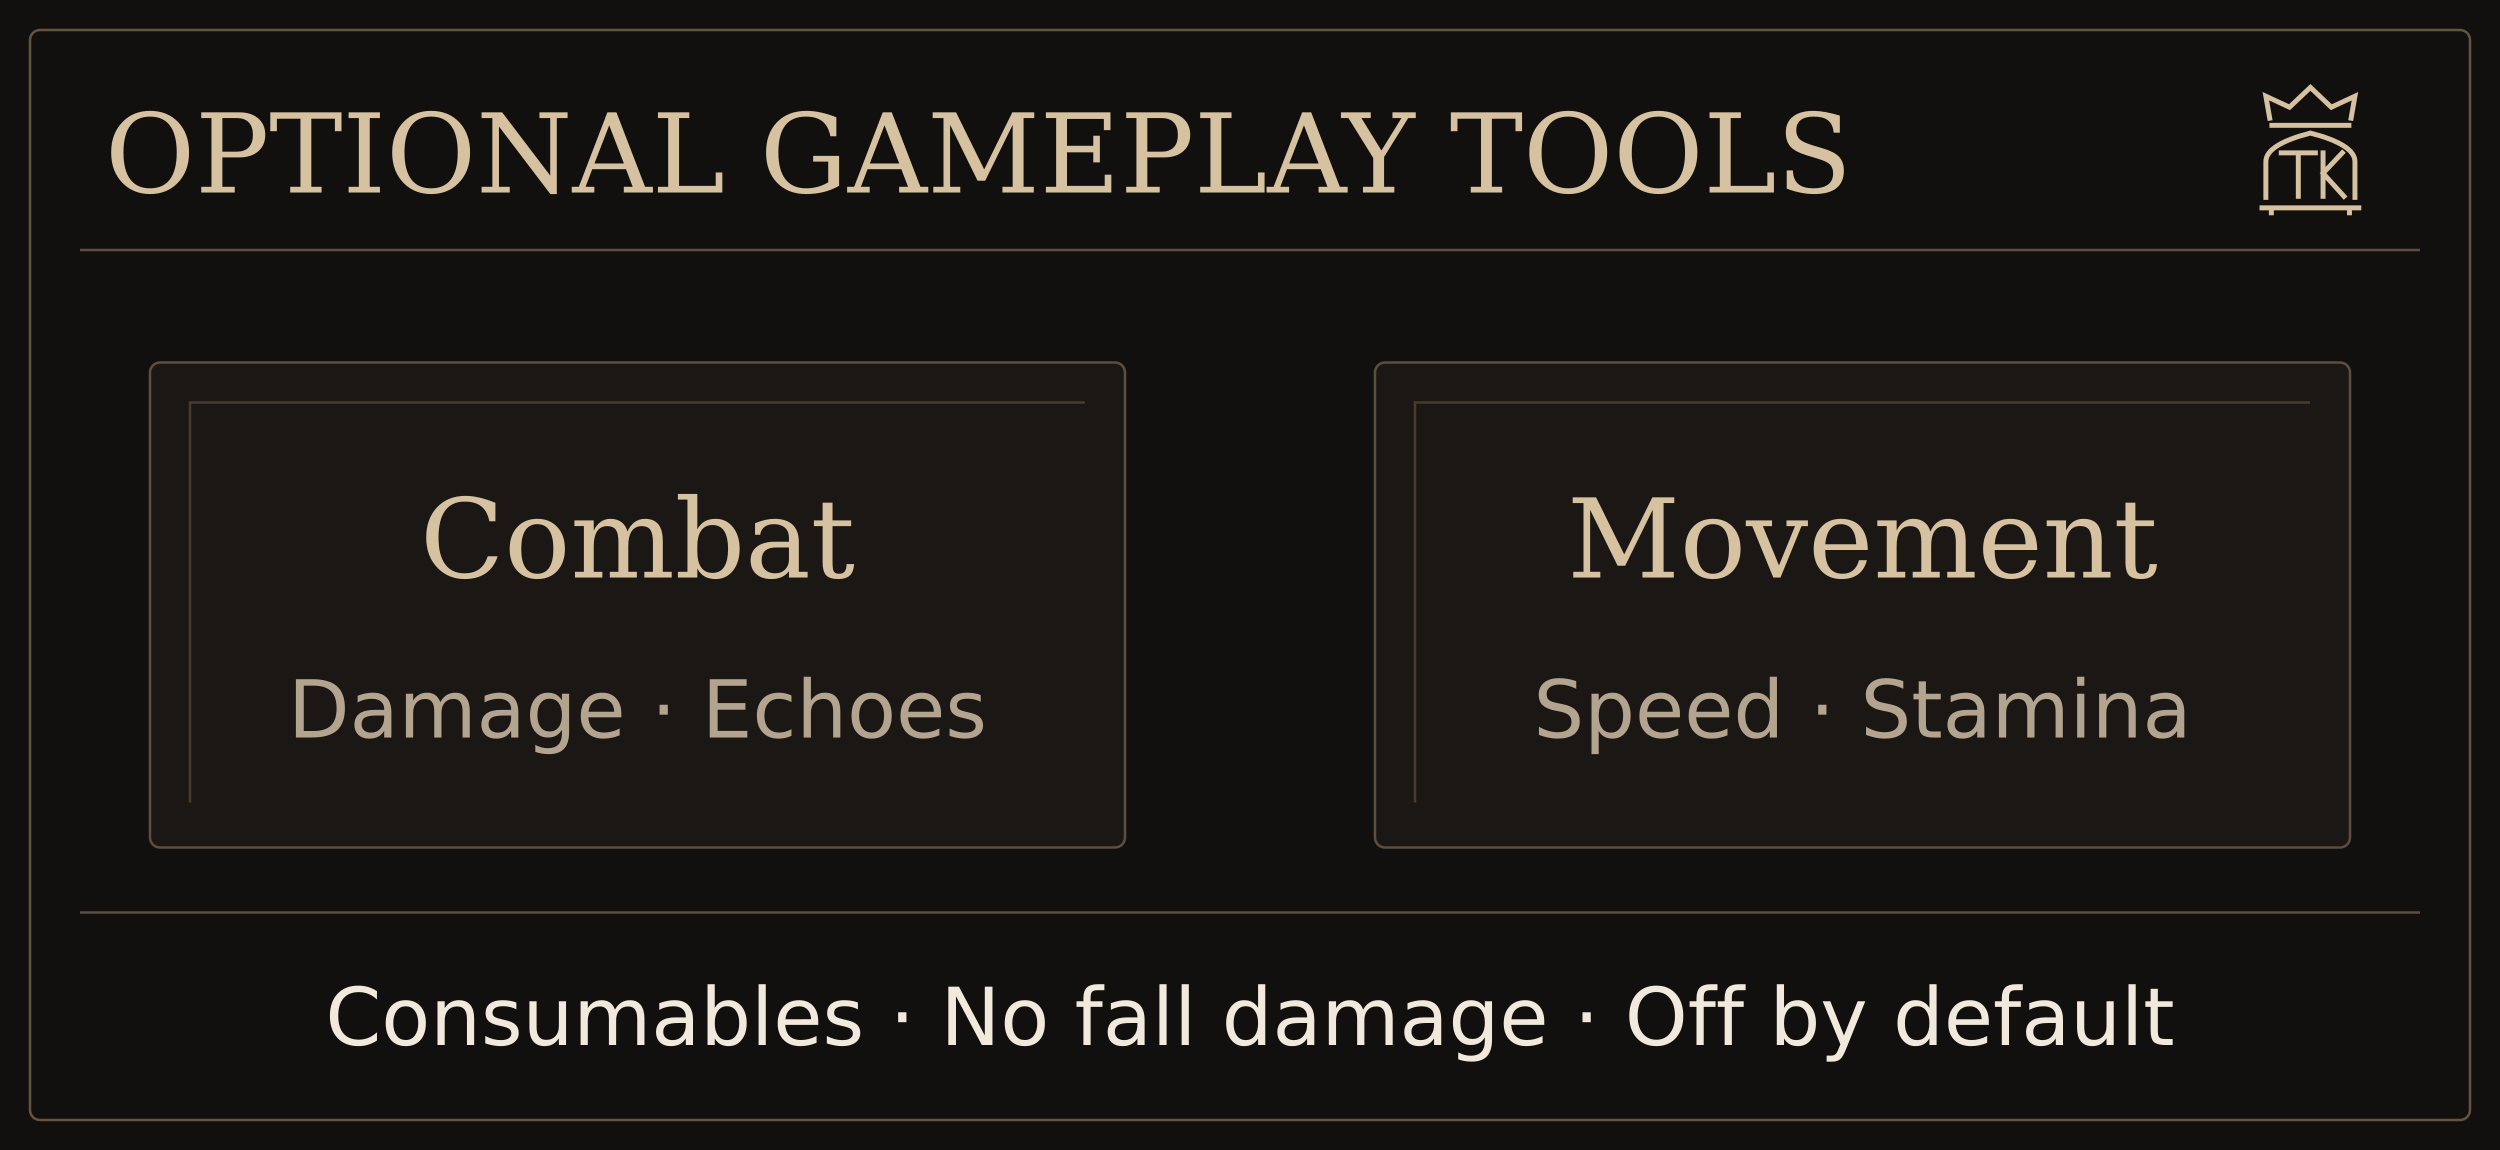
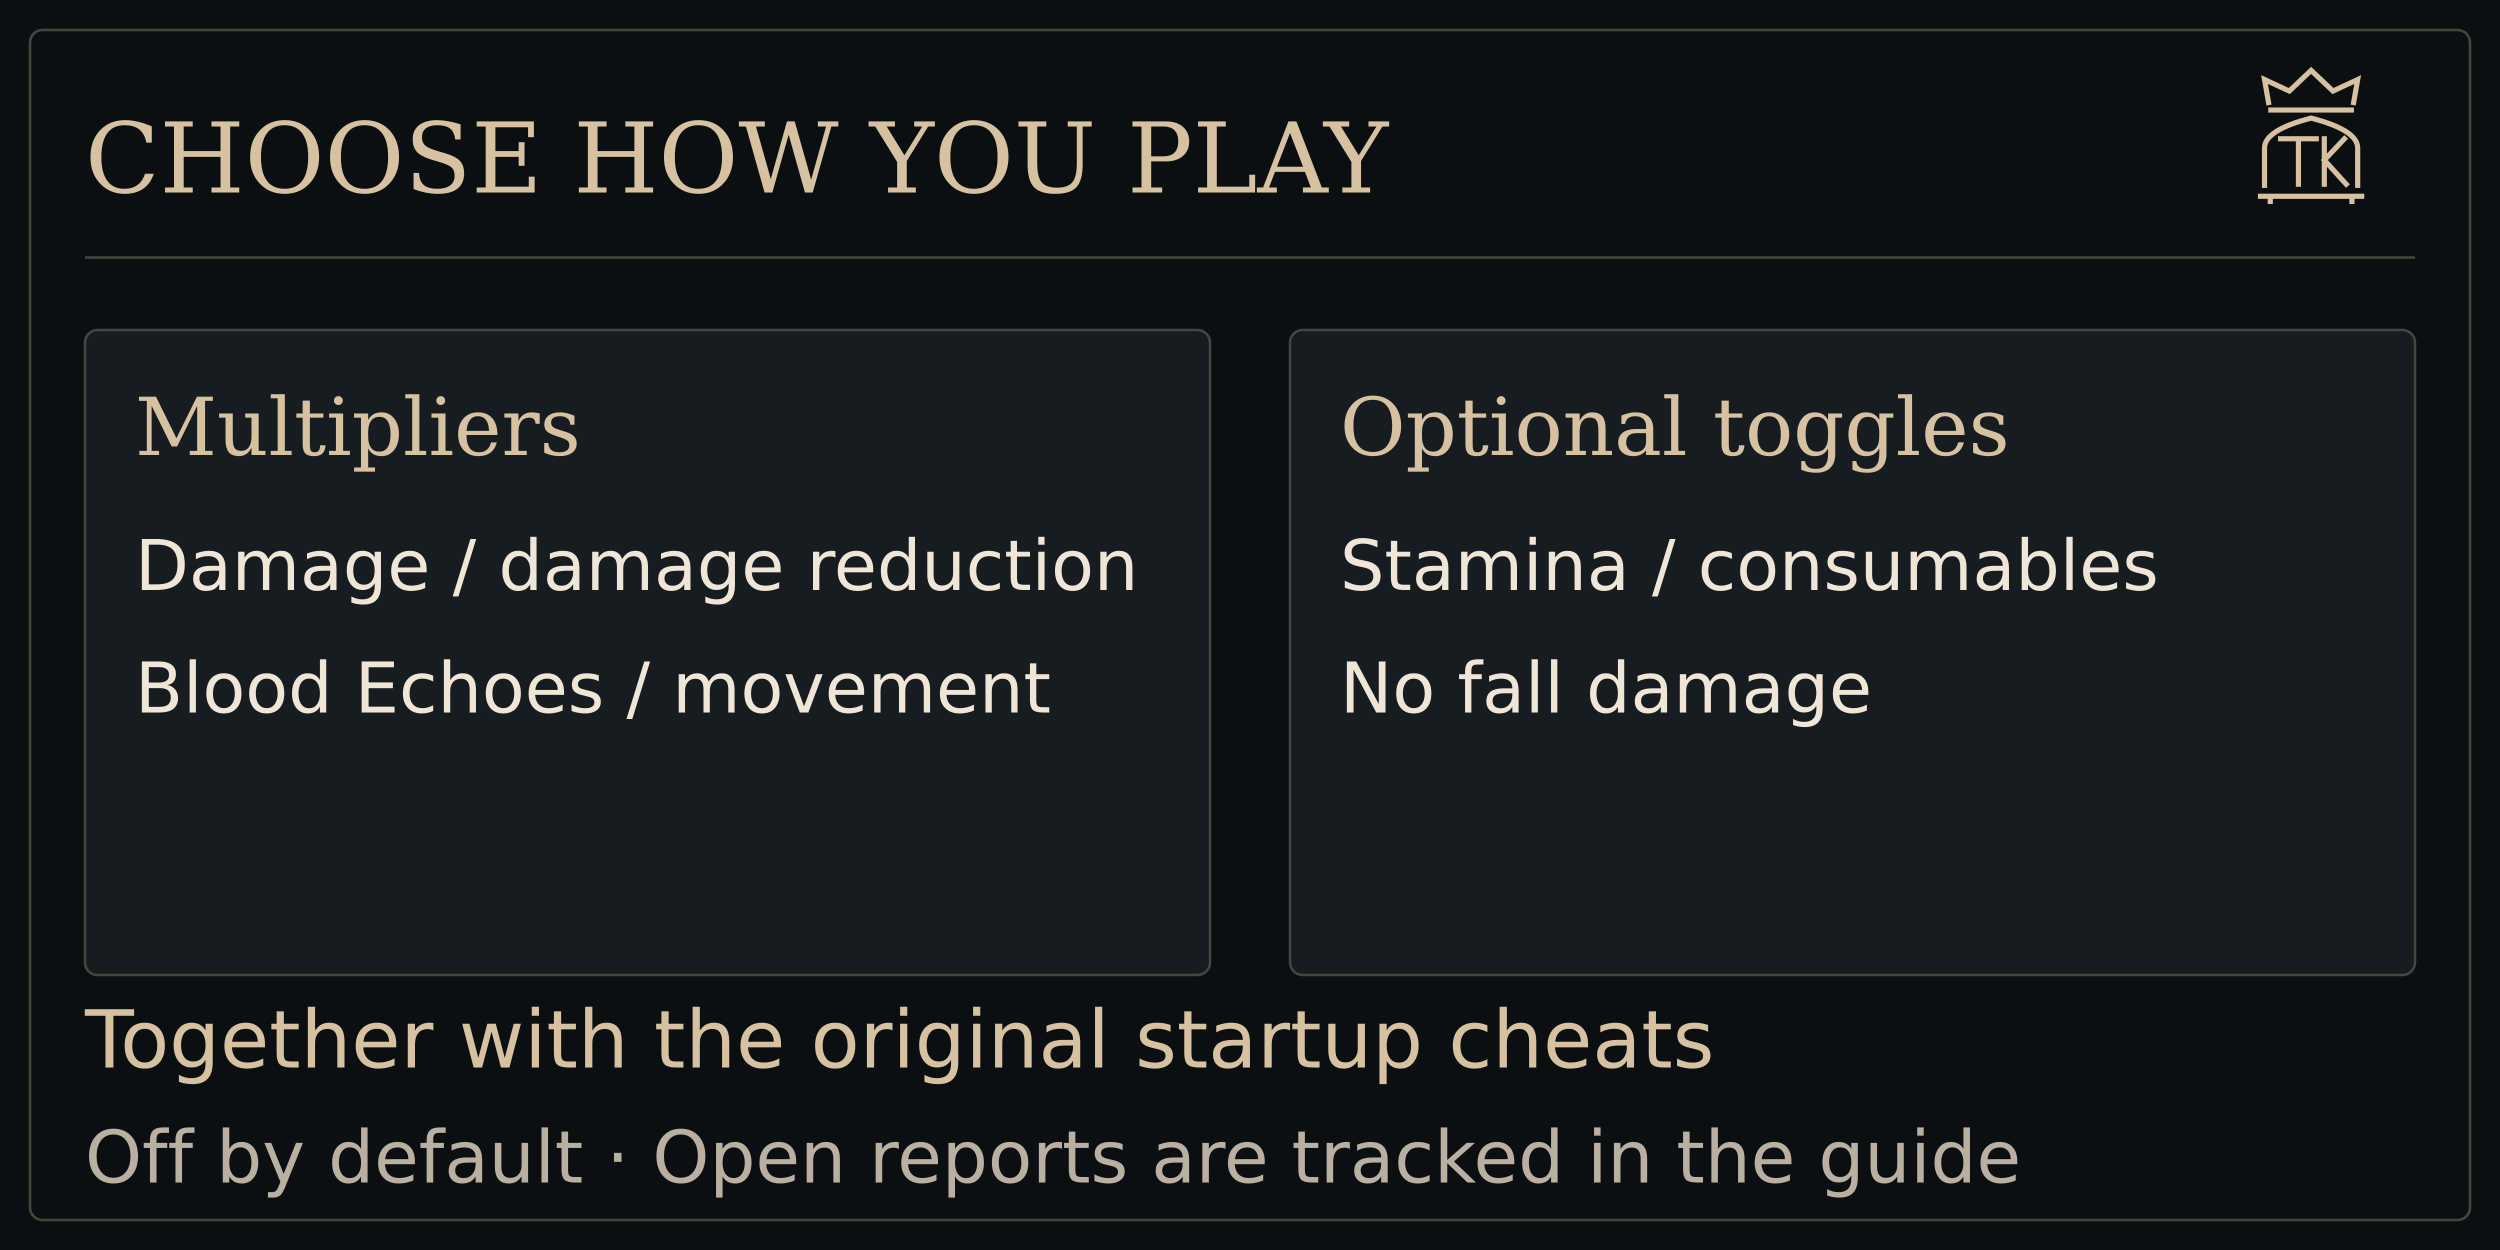
- <svg xmlns="http://www.w3.org/2000/svg" width="1000" height="460" viewBox="0 0 1000 460" role="img" aria-labelledby="title desc">
-   <rect width="1000" height="460" fill="#12100f" />
-   <rect x="12" y="12" width="976" height="436" rx="4" fill="none" stroke="#655341" />
-   <path d="M32 100H968M32 365H968" stroke="#5c4e40" />
-   <g transform="translate(896 31) scale(.22)" color="#d6c1a1">
+ <svg xmlns="http://www.w3.org/2000/svg" width="1000" height="500" viewBox="0 0 1000 500" role="img" aria-labelledby="title desc">
+   <rect width="1000" height="500" fill="#0c0f12" />
+   <rect x="12" y="12" width="976" height="476" rx="5" fill="none" stroke="#49453d" />
+   <g transform="translate(895 24) scale(.23)" color="#d6c1a1">
    <g fill="none" stroke="currentColor" stroke-width="9" stroke-linecap="square" stroke-linejoin="miter">
      <path id="crown" d="M54 74L47 34L90 54L128 18L166 54L209 34L202 74M58 87H198" />
      <path id="workshop-arch" d="M47 218V153Q47 122 128 101Q209 122 209 153V218" />
      <path id="initial-t" d="M75 137H137M106 137V216" />
      <path id="initial-k" d="M151 137V216M186 137L151 174L189 216" />
      <path id="workbench" d="M40 237H216M57 237V246M199 237V246" />
    </g>
  </g>
-   <text x="42" y="77" text-anchor="start" fill="#d6c1a1" font-family="DejaVu Serif" font-size="44">OPTIONAL GAMEPLAY TOOLS</text>
-   <rect x="60" y="145" width="390" height="194" rx="4" fill="#1b1714" stroke="#5c4e40" />
-   <path d="M76 321V161H434" fill="none" stroke="#aa8f6e" stroke-opacity=".3" />
-   <text x="255" y="231" text-anchor="middle" fill="#d6c1a1" font-family="DejaVu Serif" font-size="44">Combat</text>
-   <text x="255" y="295" text-anchor="middle" fill="#b3a48f" font-family="DejaVu Sans" font-size="32">Damage · Echoes</text>
-   <rect x="550" y="145" width="390" height="194" rx="4" fill="#1b1714" stroke="#5c4e40" />
-   <path d="M566 321V161H924" fill="none" stroke="#aa8f6e" stroke-opacity=".3" />
-   <text x="745" y="231" text-anchor="middle" fill="#d6c1a1" font-family="DejaVu Serif" font-size="44">Movement</text>
-   <text x="745" y="295" text-anchor="middle" fill="#b3a48f" font-family="DejaVu Sans" font-size="32">Speed · Stamina</text>
-   <text x="500" y="418" text-anchor="middle" fill="#f1e9dc" font-family="DejaVu Sans" font-size="32">Consumables · No fall damage · Off by default</text>
+   <text x="34" y="77" font-family="DejaVu Serif" font-size="39" text-anchor="start" fill="#d6c1a1">CHOOSE HOW YOU PLAY</text>
+   <path d="M34 103H966" stroke="#49453d" />
+   <rect x="34.0" y="132" width="450.0" height="258" rx="5" fill="#171c21" stroke="#49453d" />
+   <text x="54.0" y="182" font-family="DejaVu Serif" font-size="32" text-anchor="start" fill="#d6c1a1">Multipliers</text>
+   <text x="54.0" y="236" font-family="DejaVu Sans" font-size="28" text-anchor="start" fill="#efe6d8">Damage / damage reduction</text>
+   <text x="54.0" y="285" font-family="DejaVu Sans" font-size="28" text-anchor="start" fill="#efe6d8">Blood Echoes / movement</text>
+   <rect x="516.0" y="132" width="450.0" height="258" rx="5" fill="#171c21" stroke="#49453d" />
+   <text x="536.0" y="182" font-family="DejaVu Serif" font-size="32" text-anchor="start" fill="#d6c1a1">Optional toggles</text>
+   <text x="536.0" y="236" font-family="DejaVu Sans" font-size="28" text-anchor="start" fill="#efe6d8">Stamina / consumables</text>
+   <text x="536.0" y="285" font-family="DejaVu Sans" font-size="28" text-anchor="start" fill="#efe6d8">No fall damage</text>
+   <text x="34" y="427" font-family="DejaVu Sans" font-size="32" text-anchor="start" fill="#d6c1a1">Together with the original startup cheats</text>
+   <text x="34" y="473" font-family="DejaVu Sans" font-size="29" text-anchor="start" fill="#b9b0a2">Off by default · Open reports are tracked in the guide</text>
</svg>
